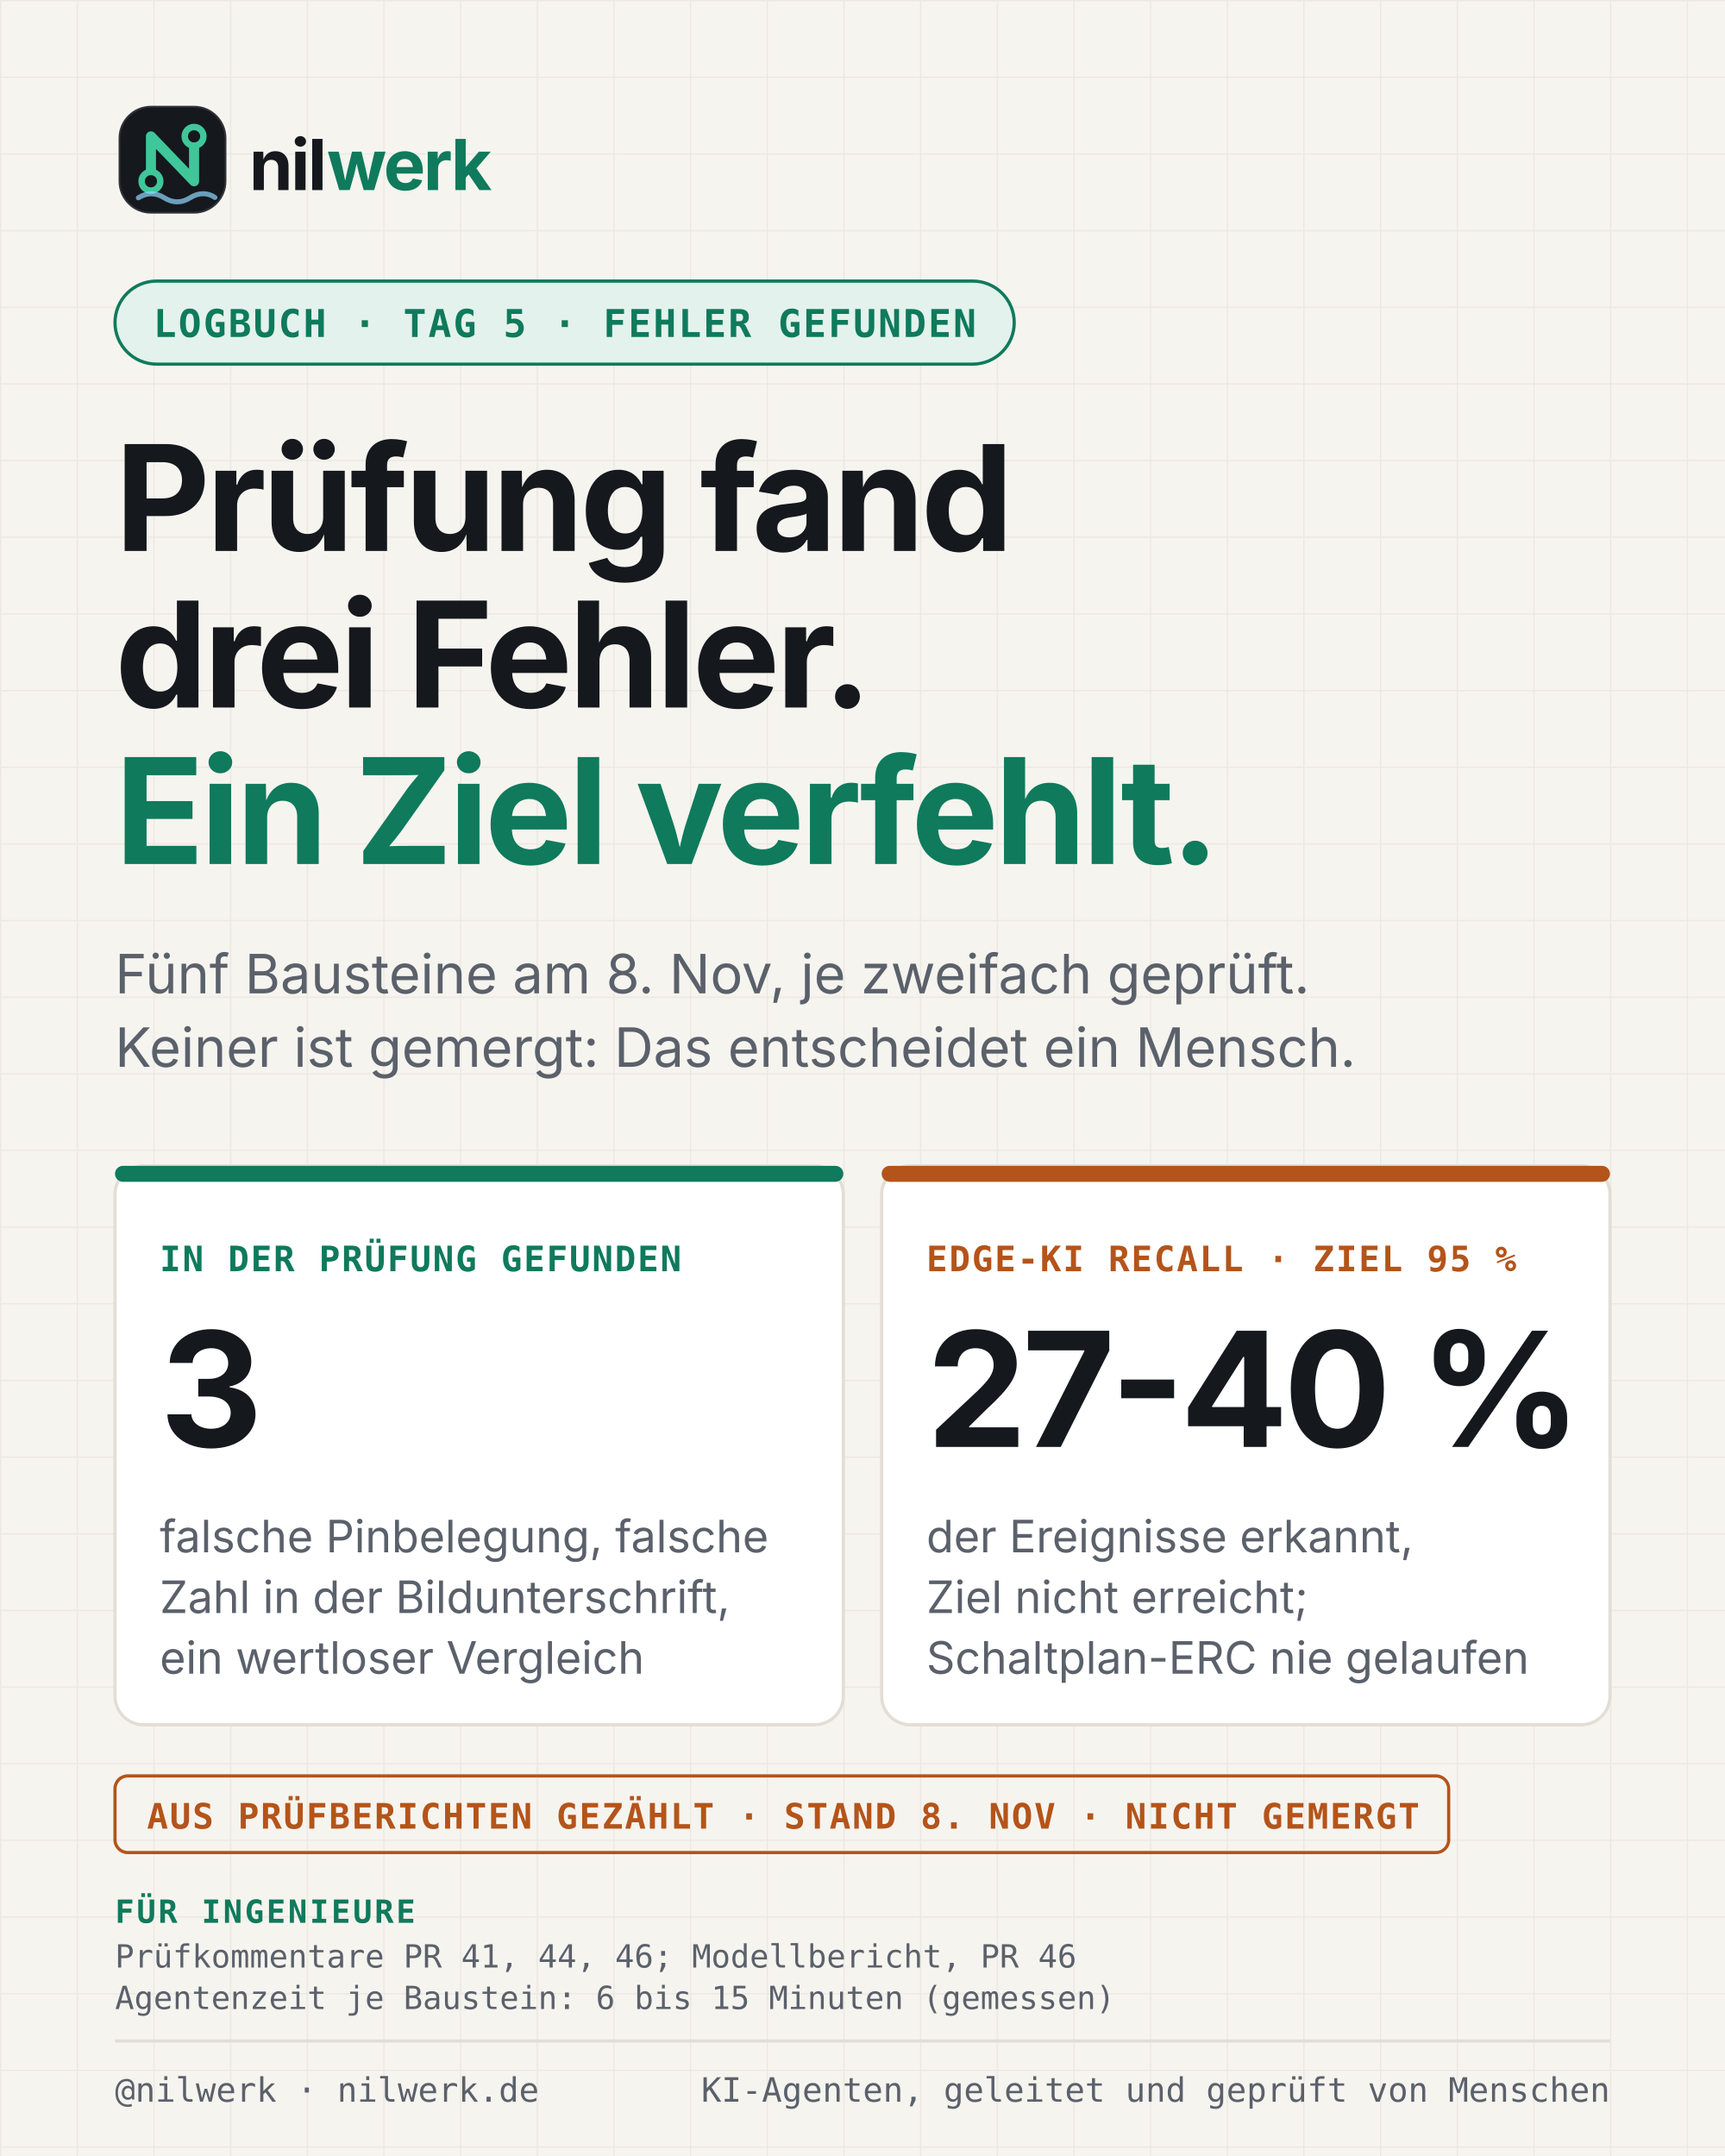
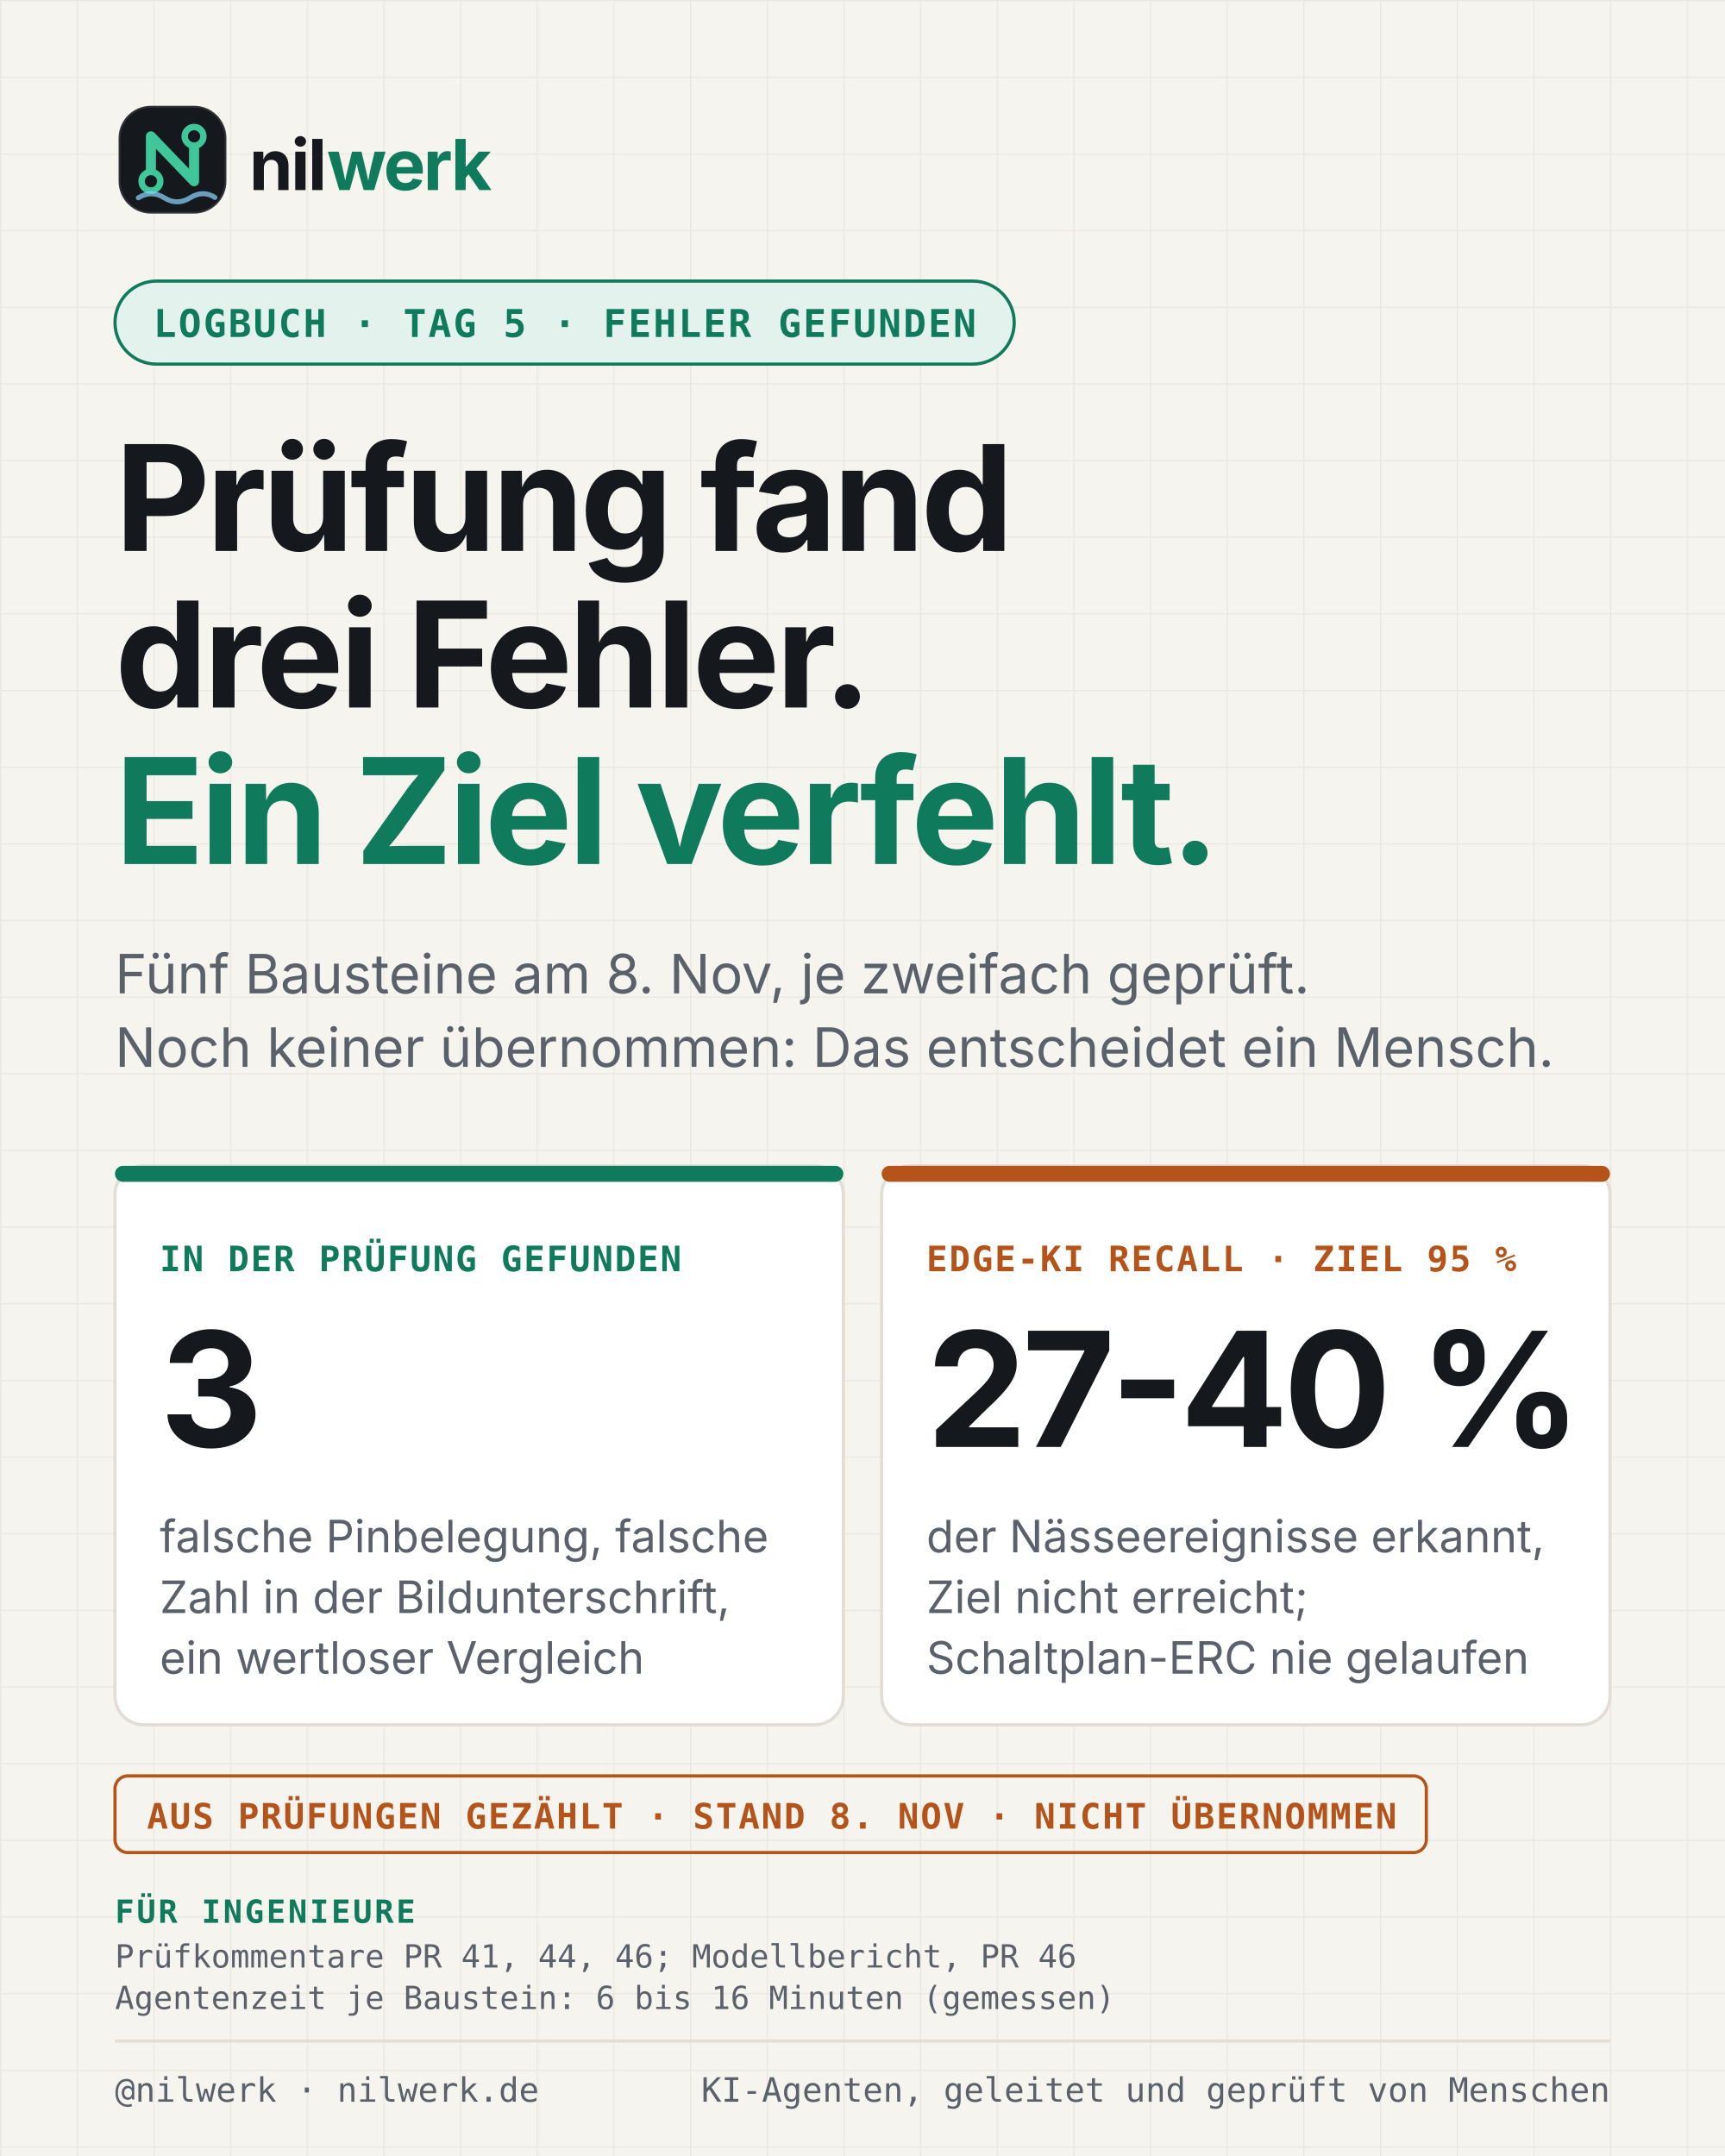
<svg xmlns="http://www.w3.org/2000/svg" width="1080" height="1350" viewBox="0 0 1080 1350" role="img" aria-label="Prüfung fand drei Fehler. Ein Ziel verfehlt.">
  <defs>
    <pattern id="grid" width="48" height="48" patternUnits="userSpaceOnUse">
      <path d="M48 0H0V48" fill="none" stroke="#e2ded5" stroke-width="1.5" opacity=".55" />
    </pattern>
  </defs>
  <rect width="1080" height="1350" fill="#f6f4ef" />
  <rect width="1080" height="1350" fill="url(#grid)" />
  <g transform="translate(72 64) scale(2.25)">
    <rect x="1" y="1" width="30" height="30" rx="9" fill="#15181d" stroke="#ffffff" stroke-opacity=".12" />
    <path d="M10 22V9.5l12 12.5V9.5" fill="none" stroke="#3fc79a" stroke-width="2.8" stroke-linecap="round" stroke-linejoin="round" />
    <circle cx="10" cy="22" r="2.6" fill="#15181d" stroke="#3fc79a" stroke-width="1.8" />
    <circle cx="22" cy="9.5" r="2.6" fill="#15181d" stroke="#3fc79a" stroke-width="1.8" />
    <path d="M6.5 26.6c2.4-1.5 4.8-1.5 7.2 0s4.8 1.5 7.2 0 4.8-1.5 6.9-.1" fill="none" stroke="#8fd9ff" stroke-opacity=".7" stroke-width="1.4" stroke-linecap="round" />
  </g>
  <text x="156" y="119" font-family="'Space Grotesk', Inter, sans-serif" font-weight="700" font-size="44" letter-spacing="-1.3" fill="#15181d">nil<tspan fill="#0f7a5c">werk</tspan>
  </text>
  <rect x="72" y="176" width="563" height="52" rx="26" fill="#e3f2ec" stroke="#0f7a5c" stroke-width="2" />
  <text x="96" y="211" font-family="'JetBrains Mono', monospace" font-weight="600" font-size="24" letter-spacing="1.2" fill="#0f7a5c">LOGBUCH · TAG 5 · FEHLER GEFUNDEN</text>
  <g font-family="'Space Grotesk', Inter, sans-serif" font-weight="700" font-size="92" letter-spacing="-2.4">
    <text x="72" y="345" fill="#15181d">Prüfung fand</text>
    <text x="72" y="443" fill="#15181d">drei Fehler.</text>
    <text x="72" y="541" fill="#0f7a5c">Ein Ziel verfehlt.</text>
  </g>
  <g font-family="Inter, sans-serif" font-weight="400" font-size="34" fill="#5b616b">
    <text x="72" y="622">Fünf Bausteine am 8. Nov, je zweifach geprüft.</text>
-     <text x="72" y="668">Keiner ist gemergt: Das entscheidet ein Mensch.</text>
+     <text x="72" y="668">Noch keiner übernommen: Das entscheidet ein Mensch.</text>
  </g>
  <g>
    <rect x="72" y="730" width="456" height="350" rx="18" fill="#ffffff" stroke="#e2ded5" stroke-width="2" />
    <rect x="72" y="730" width="456" height="10" rx="5" fill="#0f7a5c" />
    <text x="100" y="796" font-family="'JetBrains Mono', monospace" font-weight="600" font-size="22" letter-spacing="1" fill="#0f7a5c">IN DER PRÜFUNG GEFUNDEN</text>
    <text x="100" y="906" font-family="'Space Grotesk', Inter, sans-serif" font-weight="700" font-size="100" letter-spacing="-3" fill="#15181d">3</text>
    <text x="100" y="972" font-family="Inter, sans-serif" font-size="28" fill="#5b616b">falsche Pinbelegung, falsche</text>
    <text x="100" y="1010" font-family="Inter, sans-serif" font-size="28" fill="#5b616b">Zahl in der Bildunterschrift,</text>
    <text x="100" y="1048" font-family="Inter, sans-serif" font-size="28" fill="#5b616b">ein wertloser Vergleich</text>
  </g>
  <g>
    <rect x="552" y="730" width="456" height="350" rx="18" fill="#ffffff" stroke="#e2ded5" stroke-width="2" />
    <rect x="552" y="730" width="456" height="10" rx="5" fill="#b4541a" />
    <text x="580" y="796" font-family="'JetBrains Mono', monospace" font-weight="600" font-size="22" letter-spacing="1" fill="#b4541a">EDGE-KI RECALL · ZIEL 95 %</text>
    <text x="580" y="906" font-family="'Space Grotesk', Inter, sans-serif" font-weight="700" font-size="100" letter-spacing="-3" fill="#15181d">27-40 %</text>
-     <text x="580" y="972" font-family="Inter, sans-serif" font-size="28" fill="#5b616b">der Ereignisse erkannt,</text>
+     <text x="580" y="972" font-family="Inter, sans-serif" font-size="28" fill="#5b616b">der Nässeereignisse erkannt,</text>
    <text x="580" y="1010" font-family="Inter, sans-serif" font-size="28" fill="#5b616b">Ziel nicht erreicht;</text>
    <text x="580" y="1048" font-family="Inter, sans-serif" font-size="28" fill="#5b616b">Schaltplan-ERC nie gelaufen</text>
  </g>
-   <rect x="72" y="1112" width="835" height="48" rx="8" fill="none" stroke="#b4541a" stroke-width="2" />
-   <text x="92" y="1145" font-family="'JetBrains Mono', monospace" font-weight="600" font-size="22" letter-spacing="1" fill="#b4541a">AUS PRÜFBERICHTEN GEZÄHLT · STAND 8. NOV · NICHT GEMERGT</text>
+   <rect x="72" y="1112" width="821" height="48" rx="8" fill="none" stroke="#b4541a" stroke-width="2" />
+   <text x="92" y="1145" font-family="'JetBrains Mono', monospace" font-weight="600" font-size="22" letter-spacing="1" fill="#b4541a">AUS PRÜFUNGEN GEZÄHLT · STAND 8. NOV · NICHT ÜBERNOMMEN</text>
  <text x="72" y="1204" font-family="'JetBrains Mono', monospace" font-weight="600" font-size="20" letter-spacing="1.5" fill="#0f7a5c">FÜR INGENIEURE</text>
  <g font-family="'JetBrains Mono', monospace" font-size="20" fill="#5b616b">
    <text x="72" y="1232">Prüfkommentare PR 41, 44, 46; Modellbericht, PR 46</text>
-     <text x="72" y="1258">Agentenzeit je Baustein: 6 bis 15 Minuten (gemessen)</text>
+     <text x="72" y="1258">Agentenzeit je Baustein: 6 bis 16 Minuten (gemessen)</text>
  </g>
  <line x1="72" y1="1278" x2="1008" y2="1278" stroke="#e2ded5" stroke-width="2" />
  <g font-family="'JetBrains Mono', monospace" font-size="21" fill="#5b616b">
    <text x="72" y="1316">@nilwerk · nilwerk.de</text>
    <text x="1008" y="1316" text-anchor="end">KI-Agenten, geleitet und geprüft von Menschen</text>
  </g>
</svg>
